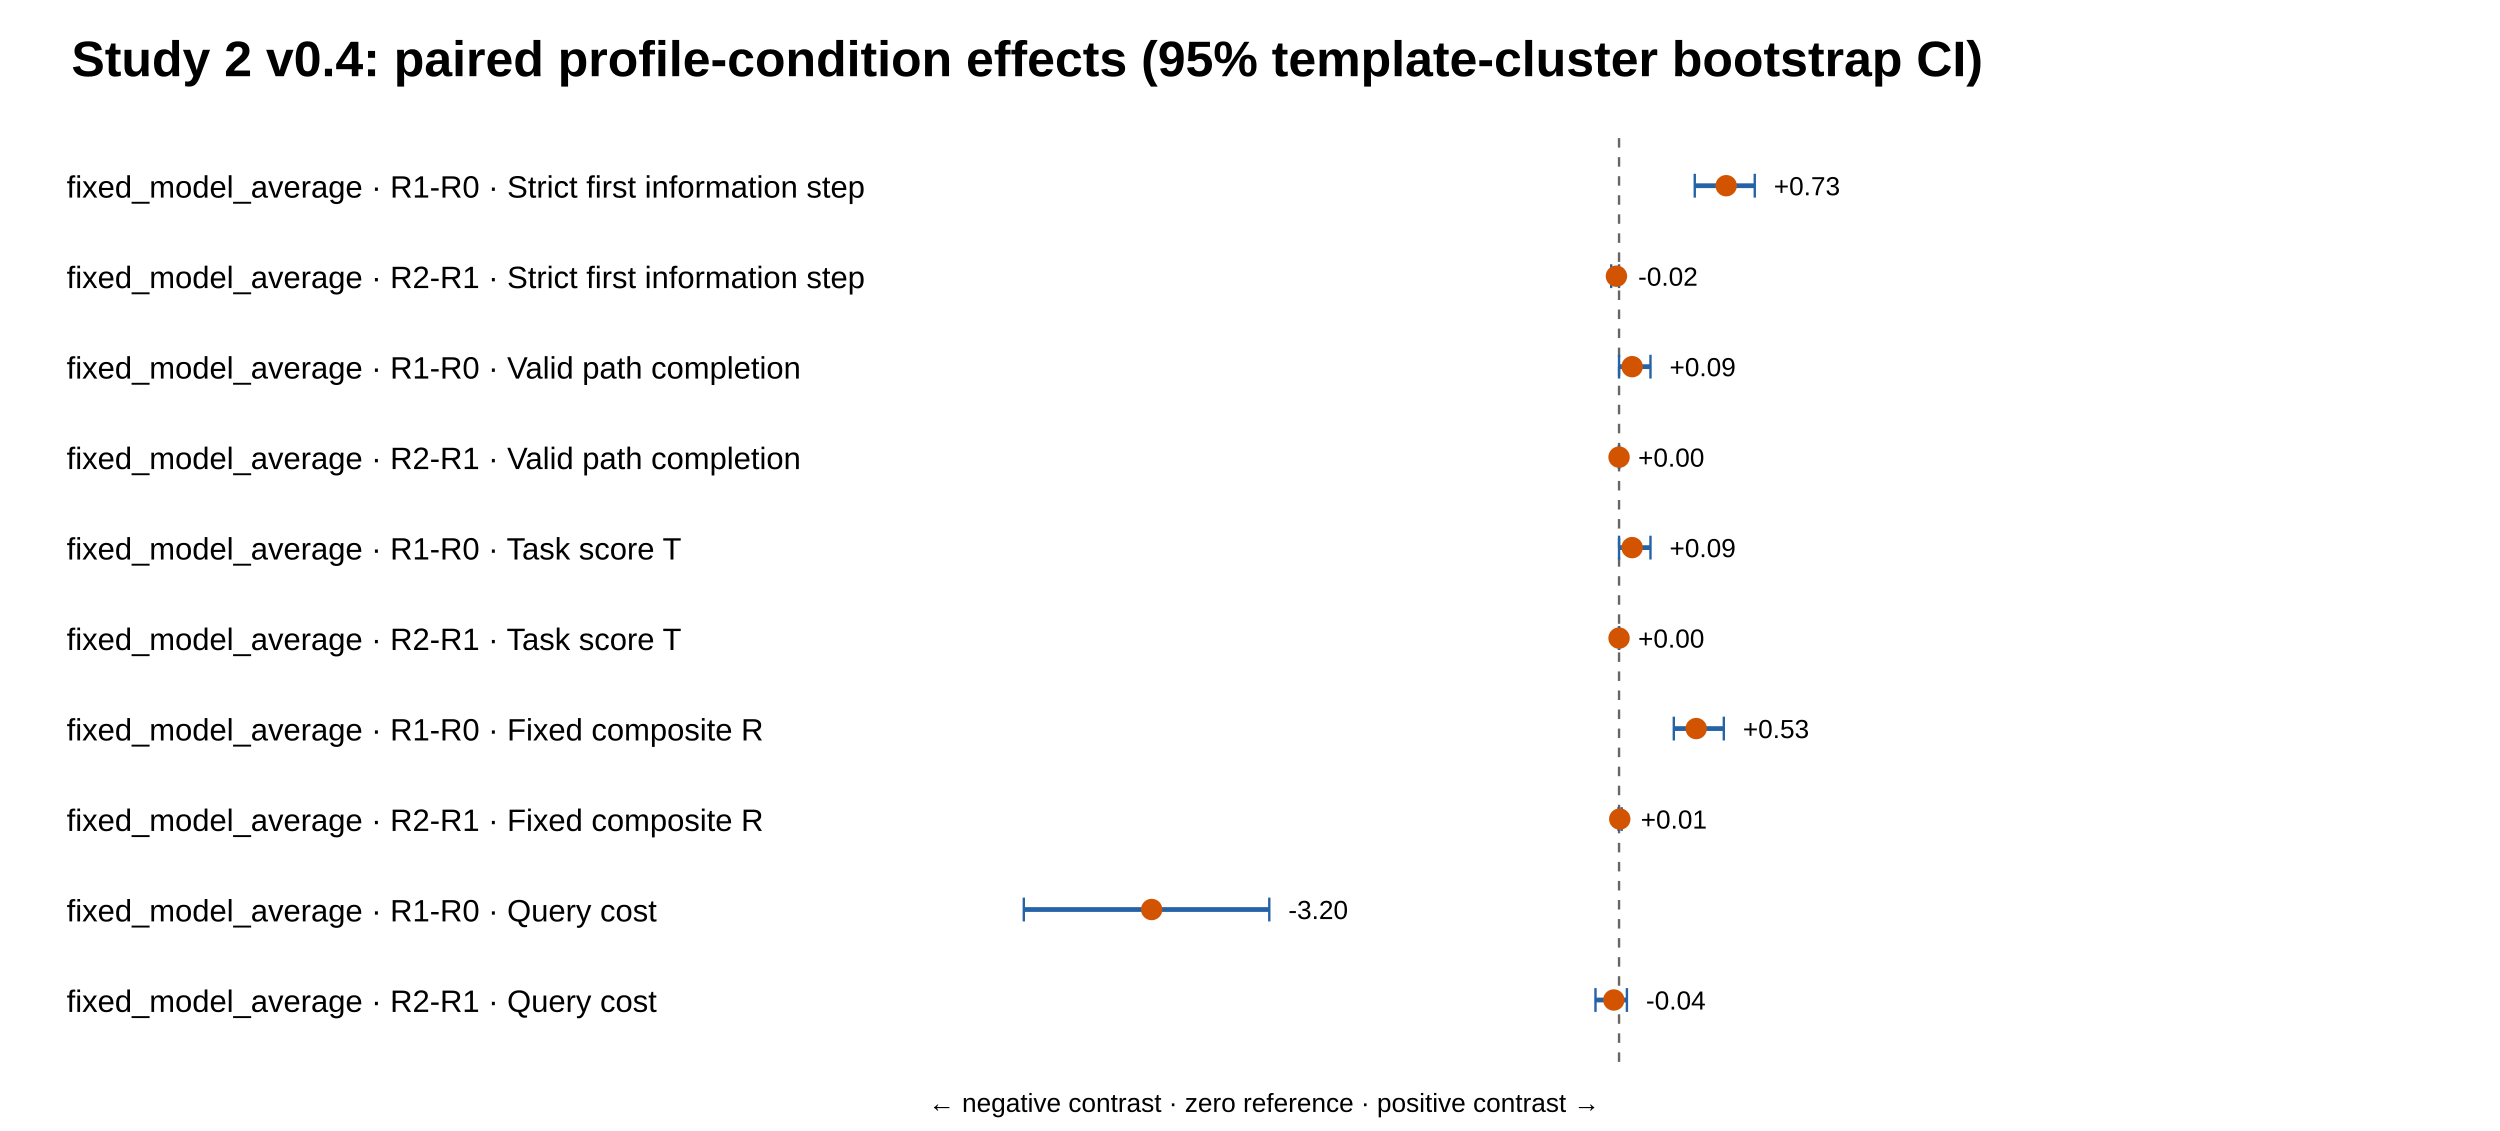
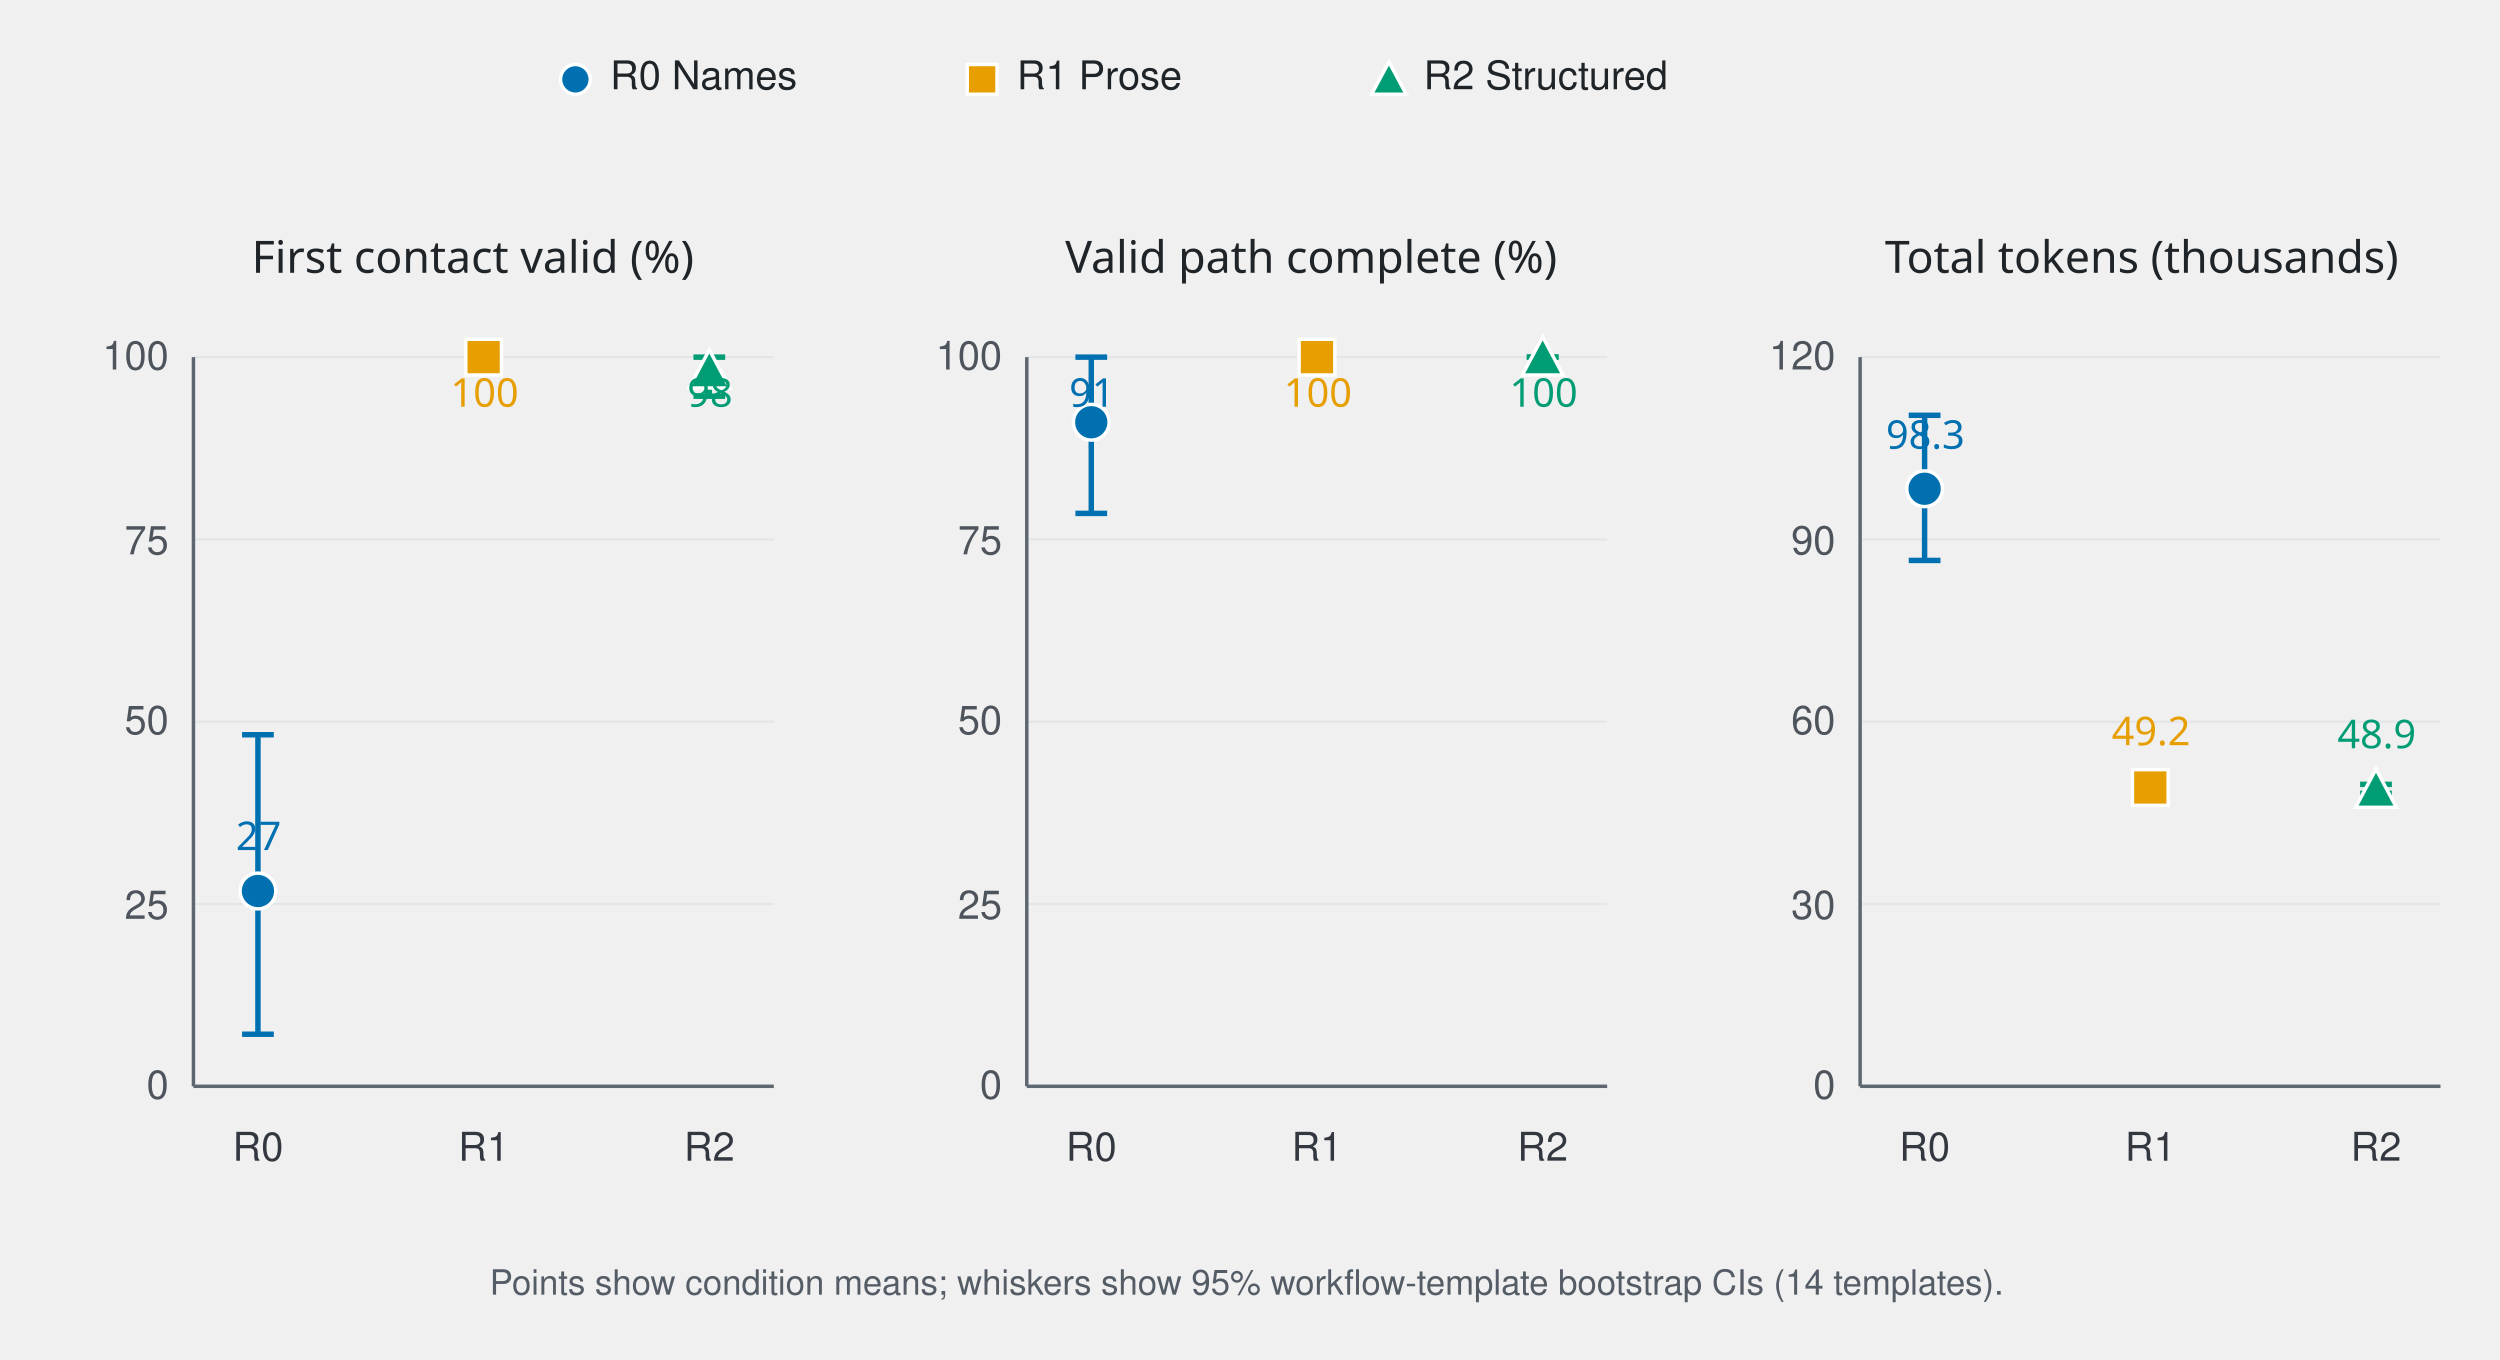
- <svg xmlns="http://www.w3.org/2000/svg" width="1050" height="475" viewBox="0 0 1050 475">
-   <rect width="100%" height="100%" fill="white" />
-   <text x="30" y="32" font-family="Arial" font-size="21" font-weight="bold">Study 2 v0.4: paired profile-condition effects (95% template-cluster bootstrap CI)</text>
-   <line x1="680.0" y1="58" x2="680.0" y2="450" stroke="#666" stroke-dasharray="4 4" />
-   <text x="28" y="83" font-family="Arial" font-size="13">fixed_model_average · R1-R0 · Strict first information step</text>
-   <line x1="711.8" y1="78" x2="737.0" y2="78" stroke="#2463a6" stroke-width="2" />
-   <line x1="711.8" y1="73" x2="711.8" y2="83" stroke="#2463a6" />
-   <line x1="737.0" y1="73" x2="737.0" y2="83" stroke="#2463a6" />
-   <circle cx="725.0" cy="78" r="4.5" fill="#d35400" />
-   <text x="745.0" y="82" font-family="Arial" font-size="11">+0.73</text>
-   <text x="28" y="121" font-family="Arial" font-size="13">fixed_model_average · R2-R1 · Strict first information step</text>
-   <line x1="676.7" y1="116" x2="680.0" y2="116" stroke="#2463a6" stroke-width="2" />
-   <line x1="676.7" y1="111" x2="676.7" y2="121" stroke="#2463a6" />
-   <line x1="680.0" y1="111" x2="680.0" y2="121" stroke="#2463a6" />
-   <circle cx="678.9" cy="116" r="4.5" fill="#d35400" />
-   <text x="688.0" y="120" font-family="Arial" font-size="11">-0.02</text>
-   <text x="28" y="159" font-family="Arial" font-size="13">fixed_model_average · R1-R0 · Valid path completion</text>
-   <line x1="680.0" y1="154" x2="693.2" y2="154" stroke="#2463a6" stroke-width="2" />
-   <line x1="680.0" y1="149" x2="680.0" y2="159" stroke="#2463a6" />
-   <line x1="693.2" y1="149" x2="693.2" y2="159" stroke="#2463a6" />
-   <circle cx="685.5" cy="154" r="4.5" fill="#d35400" />
-   <text x="701.2" y="158" font-family="Arial" font-size="11">+0.09</text>
-   <text x="28" y="197" font-family="Arial" font-size="13">fixed_model_average · R2-R1 · Valid path completion</text>
-   <line x1="680.0" y1="192" x2="680.0" y2="192" stroke="#2463a6" stroke-width="2" />
-   <line x1="680.0" y1="187" x2="680.0" y2="197" stroke="#2463a6" />
-   <line x1="680.0" y1="187" x2="680.0" y2="197" stroke="#2463a6" />
-   <circle cx="680.0" cy="192" r="4.5" fill="#d35400" />
-   <text x="688.0" y="196" font-family="Arial" font-size="11">+0.00</text>
-   <text x="28" y="235" font-family="Arial" font-size="13">fixed_model_average · R1-R0 · Task score T</text>
-   <line x1="680.0" y1="230" x2="693.2" y2="230" stroke="#2463a6" stroke-width="2" />
-   <line x1="680.0" y1="225" x2="680.0" y2="235" stroke="#2463a6" />
-   <line x1="693.2" y1="225" x2="693.2" y2="235" stroke="#2463a6" />
-   <circle cx="685.5" cy="230" r="4.5" fill="#d35400" />
-   <text x="701.2" y="234" font-family="Arial" font-size="11">+0.09</text>
-   <text x="28" y="273" font-family="Arial" font-size="13">fixed_model_average · R2-R1 · Task score T</text>
-   <line x1="680.0" y1="268" x2="680.0" y2="268" stroke="#2463a6" stroke-width="2" />
-   <line x1="680.0" y1="263" x2="680.0" y2="273" stroke="#2463a6" />
-   <line x1="680.0" y1="263" x2="680.0" y2="273" stroke="#2463a6" />
-   <circle cx="680.0" cy="268" r="4.5" fill="#d35400" />
-   <text x="688.0" y="272" font-family="Arial" font-size="11">+0.00</text>
-   <text x="28" y="311" font-family="Arial" font-size="13">fixed_model_average · R1-R0 · Fixed composite R</text>
-   <line x1="703.0" y1="306" x2="724.0" y2="306" stroke="#2463a6" stroke-width="2" />
-   <line x1="703.0" y1="301" x2="703.0" y2="311" stroke="#2463a6" />
-   <line x1="724.0" y1="301" x2="724.0" y2="311" stroke="#2463a6" />
-   <circle cx="712.4" cy="306" r="4.5" fill="#d35400" />
-   <text x="732.0" y="310" font-family="Arial" font-size="11">+0.53</text>
-   <text x="28" y="349" font-family="Arial" font-size="13">fixed_model_average · R2-R1 · Fixed composite R</text>
-   <line x1="679.8" y1="344" x2="681.1" y2="344" stroke="#2463a6" stroke-width="2" />
-   <line x1="679.8" y1="339" x2="679.8" y2="349" stroke="#2463a6" />
-   <line x1="681.1" y1="339" x2="681.1" y2="349" stroke="#2463a6" />
-   <circle cx="680.3" cy="344" r="4.5" fill="#d35400" />
-   <text x="689.1" y="348" font-family="Arial" font-size="11">+0.01</text>
-   <text x="28" y="387" font-family="Arial" font-size="13">fixed_model_average · R1-R0 · Query cost</text>
-   <line x1="430.0" y1="382" x2="533.1" y2="382" stroke="#2463a6" stroke-width="2" />
-   <line x1="430.0" y1="377" x2="430.0" y2="387" stroke="#2463a6" />
-   <line x1="533.1" y1="377" x2="533.1" y2="387" stroke="#2463a6" />
-   <circle cx="483.7" cy="382" r="4.5" fill="#d35400" />
-   <text x="541.1" y="386" font-family="Arial" font-size="11">-3.20</text>
-   <text x="28" y="425" font-family="Arial" font-size="13">fixed_model_average · R2-R1 · Query cost</text>
-   <line x1="670.1" y1="420" x2="683.3" y2="420" stroke="#2463a6" stroke-width="2" />
-   <line x1="670.1" y1="415" x2="670.1" y2="425" stroke="#2463a6" />
-   <line x1="683.3" y1="415" x2="683.3" y2="425" stroke="#2463a6" />
-   <circle cx="677.8" cy="420" r="4.5" fill="#d35400" />
-   <text x="691.3" y="424" font-family="Arial" font-size="11">-0.04</text>
-   <text x="390" y="467" font-family="Arial" font-size="11">← negative contrast · zero reference · positive contrast →</text>
+ <svg xmlns="http://www.w3.org/2000/svg" width="504" height="274" preserveAspectRatio="xMinYMin meet" viewBox="0 0 504 274" version="1.0" fill-rule="evenodd">
+   <clipPath id="clip">
+     <rect x="0" y="0" width="504" height="274" />
+   </clipPath>
+   <g id="group" transform="scale(1,-1) translate(0,-274)" style="clip-path: url(#clip)">
+     <g transform="">
+       <circle cx="116" cy="258" r="3" style="stroke: rgb(100%,100%,100%); stroke-linecap: butt; stroke-width: 0.7; fill: rgb(0%,44%,69%); fill-rule: evenodd;" />
+       <text x="123" y="256" style="font-family: Helvetica; font-size: 8px;fill: rgb(12%,14%,16%); stroke:none;" transform="translate(0,512) scale(1,-1)">R0 Names</text>
+       <rect x="195" y="255" width="6" height="6" style="stroke: rgb(100%,100%,100%); stroke-linecap: butt; stroke-width: 0.7; fill: rgb(90%,62%,0%); fill-rule: evenodd;" />
+       <text x="205" y="256" style="font-family: Helvetica; font-size: 8px;fill: rgb(12%,14%,16%); stroke:none;" transform="translate(0,512) scale(1,-1)">R1 Prose</text>
+       <polygon points="280 261.5, 276.5 255, 283.5 255" style="stroke: rgb(100%,100%,100%); stroke-linecap: butt; stroke-width: 0.7; fill: rgb(0%,61%,45%); fill-rule: evenodd;" />
+       <text x="287" y="256" style="font-family: Helvetica; font-size: 8px;fill: rgb(12%,14%,16%); stroke:none;" transform="translate(0,512) scale(1,-1)">R2 Structured</text>
+       <text x="50.74" y="219" style="font-family: Helvetica-Bold; font-size: 9px;fill: rgb(12%,14%,16%); stroke:none;" transform="translate(0,438) scale(1,-1)">First contact valid (%)</text>
+       <path d="M 39,55 L 156,55 Z" style="stroke: rgb(89%,90%,91%); stroke-linecap: butt; stroke-width: 0.45;" />
+       <text x="29.552" y="52.5" style="font-family: Helvetica; font-size: 8px;fill: rgb(30%,33%,36%); stroke:none;" transform="translate(0,105) scale(1,-1)">0</text>
+       <path d="M 39,91.75 L 156,91.75 Z" style="stroke: rgb(89%,90%,91%); stroke-linecap: butt; stroke-width: 0.45;" />
+       <text x="25.104" y="89.25" style="font-family: Helvetica; font-size: 8px;fill: rgb(30%,33%,36%); stroke:none;" transform="translate(0,178) scale(1,-1)">25</text>
+       <path d="M 39,128.5 L 156,128.5 Z" style="stroke: rgb(89%,90%,91%); stroke-linecap: butt; stroke-width: 0.45;" />
+       <text x="25.104" y="126.0" style="font-family: Helvetica; font-size: 8px;fill: rgb(30%,33%,36%); stroke:none;" transform="translate(0,252) scale(1,-1)">50</text>
+       <path d="M 39,165.25 L 156,165.25 Z" style="stroke: rgb(89%,90%,91%); stroke-linecap: butt; stroke-width: 0.45;" />
+       <text x="25.104" y="162.75" style="font-family: Helvetica; font-size: 8px;fill: rgb(30%,33%,36%); stroke:none;" transform="translate(0,325) scale(1,-1)">75</text>
+       <path d="M 39,202 L 156,202 Z" style="stroke: rgb(89%,90%,91%); stroke-linecap: butt; stroke-width: 0.45;" />
+       <text x="20.656" y="199.5" style="font-family: Helvetica; font-size: 8px;fill: rgb(30%,33%,36%); stroke:none;" transform="translate(0,399) scale(1,-1)">100</text>
+       <path d="M 39,55 L 39,202 Z" style="stroke: rgb(37%,40%,44%); stroke-linecap: butt; stroke-width: 0.7;" />
+       <path d="M 39,55 L 156,55 Z" style="stroke: rgb(37%,40%,44%); stroke-linecap: butt; stroke-width: 0.7;" />
+       <path d="M 52,94.375 L 52,94.375 Z" style="stroke: rgb(0%,44%,69%); stroke-linecap: butt; stroke-width: 1.1;" />
+       <path d="M 52,65.5 L 52,125.875 Z" style="stroke: rgb(0%,44%,69%); stroke-linecap: butt; stroke-width: 1.1;" />
+       <path d="M 48.8,65.5 L 55.2,65.5 Z" style="stroke: rgb(0%,44%,69%); stroke-linecap: butt; stroke-width: 1.1;" />
+       <path d="M 48.8,125.875 L 55.2,125.875 Z" style="stroke: rgb(0%,44%,69%); stroke-linecap: butt; stroke-width: 1.1;" />
+       <circle cx="52" cy="94.375" r="3.6" style="stroke: rgb(100%,100%,100%); stroke-linecap: butt; stroke-width: 0.7; fill: rgb(0%,44%,69%); fill-rule: evenodd;" />
+       <text x="46.888" y="40" style="font-family: Helvetica; font-size: 8px;fill: rgb(20%,22%,25%); stroke:none;" transform="translate(0,80) scale(1,-1)">R0</text>
+       <text x="47.552" y="103.375" style="font-family: Helvetica-Bold; font-size: 8px;fill: rgb(0%,44%,69%); stroke:none;" transform="translate(0,206) scale(1,-1)">27</text>
+       <path d="M 97.5,202 L 97.5,202 Z" style="stroke: rgb(90%,62%,0%); stroke-linecap: butt; stroke-width: 1.1;" />
+       <path d="M 97.5,202 L 97.5,202 Z" style="stroke: rgb(90%,62%,0%); stroke-linecap: butt; stroke-width: 1.1;" />
+       <path d="M 94.3,202 L 100.7,202 Z" style="stroke: rgb(90%,62%,0%); stroke-linecap: butt; stroke-width: 1.1;" />
+       <path d="M 94.3,202 L 100.7,202 Z" style="stroke: rgb(90%,62%,0%); stroke-linecap: butt; stroke-width: 1.1;" />
+       <rect x="93.9" y="198.4" width="7.2" height="7.2" style="stroke: rgb(100%,100%,100%); stroke-linecap: butt; stroke-width: 0.7; fill: rgb(90%,62%,0%); fill-rule: evenodd;" />
+       <text x="92.388" y="40" style="font-family: Helvetica; font-size: 8px;fill: rgb(20%,22%,25%); stroke:none;" transform="translate(0,80) scale(1,-1)">R1</text>
+       <text x="90.828" y="192" style="font-family: Helvetica-Bold; font-size: 8px;fill: rgb(90%,62%,0%); stroke:none;" transform="translate(0,384) scale(1,-1)">100</text>
+       <path d="M 143,199.375 L 143,199.375 Z" style="stroke: rgb(0%,61%,45%); stroke-linecap: butt; stroke-width: 1.1;" />
+       <path d="M 143,194.125 L 143,202 Z" style="stroke: rgb(0%,61%,45%); stroke-linecap: butt; stroke-width: 1.1;" />
+       <path d="M 139.8,194.125 L 146.2,194.125 Z" style="stroke: rgb(0%,61%,45%); stroke-linecap: butt; stroke-width: 1.1;" />
+       <path d="M 139.8,202 L 146.2,202 Z" style="stroke: rgb(0%,61%,45%); stroke-linecap: butt; stroke-width: 1.1;" />
+       <polygon points="143 203.475, 138.9 195.775, 147.1 195.775" style="stroke: rgb(100%,100%,100%); stroke-linecap: butt; stroke-width: 0.7; fill: rgb(0%,61%,45%); fill-rule: evenodd;" />
+       <text x="137.888" y="40" style="font-family: Helvetica; font-size: 8px;fill: rgb(20%,22%,25%); stroke:none;" transform="translate(0,80) scale(1,-1)">R2</text>
+       <text x="138.552" y="192" style="font-family: Helvetica-Bold; font-size: 8px;fill: rgb(0%,61%,45%); stroke:none;" transform="translate(0,384) scale(1,-1)">98</text>
+       <text x="214.74" y="219" style="font-family: Helvetica-Bold; font-size: 9px;fill: rgb(12%,14%,16%); stroke:none;" transform="translate(0,438) scale(1,-1)">Valid path complete (%)</text>
+       <path d="M 207,55 L 324,55 Z" style="stroke: rgb(89%,90%,91%); stroke-linecap: butt; stroke-width: 0.45;" />
+       <text x="197.552" y="52.5" style="font-family: Helvetica; font-size: 8px;fill: rgb(30%,33%,36%); stroke:none;" transform="translate(0,105) scale(1,-1)">0</text>
+       <path d="M 207,91.75 L 324,91.75 Z" style="stroke: rgb(89%,90%,91%); stroke-linecap: butt; stroke-width: 0.45;" />
+       <text x="193.104" y="89.25" style="font-family: Helvetica; font-size: 8px;fill: rgb(30%,33%,36%); stroke:none;" transform="translate(0,178) scale(1,-1)">25</text>
+       <path d="M 207,128.5 L 324,128.5 Z" style="stroke: rgb(89%,90%,91%); stroke-linecap: butt; stroke-width: 0.45;" />
+       <text x="193.104" y="126.0" style="font-family: Helvetica; font-size: 8px;fill: rgb(30%,33%,36%); stroke:none;" transform="translate(0,252) scale(1,-1)">50</text>
+       <path d="M 207,165.25 L 324,165.25 Z" style="stroke: rgb(89%,90%,91%); stroke-linecap: butt; stroke-width: 0.45;" />
+       <text x="193.104" y="162.75" style="font-family: Helvetica; font-size: 8px;fill: rgb(30%,33%,36%); stroke:none;" transform="translate(0,325) scale(1,-1)">75</text>
+       <path d="M 207,202 L 324,202 Z" style="stroke: rgb(89%,90%,91%); stroke-linecap: butt; stroke-width: 0.45;" />
+       <text x="188.656" y="199.5" style="font-family: Helvetica; font-size: 8px;fill: rgb(30%,33%,36%); stroke:none;" transform="translate(0,399) scale(1,-1)">100</text>
+       <path d="M 207,55 L 207,202 Z" style="stroke: rgb(37%,40%,44%); stroke-linecap: butt; stroke-width: 0.7;" />
+       <path d="M 207,55 L 324,55 Z" style="stroke: rgb(37%,40%,44%); stroke-linecap: butt; stroke-width: 0.7;" />
+       <path d="M 220,188.875 L 220,188.875 Z" style="stroke: rgb(0%,44%,69%); stroke-linecap: butt; stroke-width: 1.1;" />
+       <path d="M 220,170.5 L 220,202 Z" style="stroke: rgb(0%,44%,69%); stroke-linecap: butt; stroke-width: 1.1;" />
+       <path d="M 216.8,170.5 L 223.2,170.5 Z" style="stroke: rgb(0%,44%,69%); stroke-linecap: butt; stroke-width: 1.1;" />
+       <path d="M 216.8,202 L 223.2,202 Z" style="stroke: rgb(0%,44%,69%); stroke-linecap: butt; stroke-width: 1.1;" />
+       <circle cx="220" cy="188.875" r="3.6" style="stroke: rgb(100%,100%,100%); stroke-linecap: butt; stroke-width: 0.7; fill: rgb(0%,44%,69%); fill-rule: evenodd;" />
+       <text x="214.888" y="40" style="font-family: Helvetica; font-size: 8px;fill: rgb(20%,22%,25%); stroke:none;" transform="translate(0,80) scale(1,-1)">R0</text>
+       <text x="215.552" y="192" style="font-family: Helvetica-Bold; font-size: 8px;fill: rgb(0%,44%,69%); stroke:none;" transform="translate(0,384) scale(1,-1)">91</text>
+       <path d="M 265.5,202 L 265.5,202 Z" style="stroke: rgb(90%,62%,0%); stroke-linecap: butt; stroke-width: 1.1;" />
+       <path d="M 265.5,202 L 265.5,202 Z" style="stroke: rgb(90%,62%,0%); stroke-linecap: butt; stroke-width: 1.1;" />
+       <path d="M 262.3,202 L 268.7,202 Z" style="stroke: rgb(90%,62%,0%); stroke-linecap: butt; stroke-width: 1.1;" />
+       <path d="M 262.3,202 L 268.7,202 Z" style="stroke: rgb(90%,62%,0%); stroke-linecap: butt; stroke-width: 1.1;" />
+       <rect x="261.9" y="198.4" width="7.2" height="7.2" style="stroke: rgb(100%,100%,100%); stroke-linecap: butt; stroke-width: 0.7; fill: rgb(90%,62%,0%); fill-rule: evenodd;" />
+       <text x="260.388" y="40" style="font-family: Helvetica; font-size: 8px;fill: rgb(20%,22%,25%); stroke:none;" transform="translate(0,80) scale(1,-1)">R1</text>
+       <text x="258.828" y="192" style="font-family: Helvetica-Bold; font-size: 8px;fill: rgb(90%,62%,0%); stroke:none;" transform="translate(0,384) scale(1,-1)">100</text>
+       <path d="M 311,202 L 311,202 Z" style="stroke: rgb(0%,61%,45%); stroke-linecap: butt; stroke-width: 1.1;" />
+       <path d="M 311,202 L 311,202 Z" style="stroke: rgb(0%,61%,45%); stroke-linecap: butt; stroke-width: 1.1;" />
+       <path d="M 307.8,202 L 314.2,202 Z" style="stroke: rgb(0%,61%,45%); stroke-linecap: butt; stroke-width: 1.1;" />
+       <path d="M 307.8,202 L 314.2,202 Z" style="stroke: rgb(0%,61%,45%); stroke-linecap: butt; stroke-width: 1.1;" />
+       <polygon points="311 206.1, 306.9 198.4, 315.1 198.4" style="stroke: rgb(100%,100%,100%); stroke-linecap: butt; stroke-width: 0.7; fill: rgb(0%,61%,45%); fill-rule: evenodd;" />
+       <text x="305.888" y="40" style="font-family: Helvetica; font-size: 8px;fill: rgb(20%,22%,25%); stroke:none;" transform="translate(0,80) scale(1,-1)">R2</text>
+       <text x="304.328" y="192" style="font-family: Helvetica-Bold; font-size: 8px;fill: rgb(0%,61%,45%); stroke:none;" transform="translate(0,384) scale(1,-1)">100</text>
+       <text x="379.995" y="219" style="font-family: Helvetica-Bold; font-size: 9px;fill: rgb(12%,14%,16%); stroke:none;" transform="translate(0,438) scale(1,-1)">Total tokens (thousands)</text>
+       <path d="M 375,55 L 492,55 Z" style="stroke: rgb(89%,90%,91%); stroke-linecap: butt; stroke-width: 0.45;" />
+       <text x="365.552" y="52.5" style="font-family: Helvetica; font-size: 8px;fill: rgb(30%,33%,36%); stroke:none;" transform="translate(0,105) scale(1,-1)">0</text>
+       <path d="M 375,91.75 L 492,91.75 Z" style="stroke: rgb(89%,90%,91%); stroke-linecap: butt; stroke-width: 0.45;" />
+       <text x="361.104" y="89.25" style="font-family: Helvetica; font-size: 8px;fill: rgb(30%,33%,36%); stroke:none;" transform="translate(0,178) scale(1,-1)">30</text>
+       <path d="M 375,128.5 L 492,128.5 Z" style="stroke: rgb(89%,90%,91%); stroke-linecap: butt; stroke-width: 0.45;" />
+       <text x="361.104" y="126.0" style="font-family: Helvetica; font-size: 8px;fill: rgb(30%,33%,36%); stroke:none;" transform="translate(0,252) scale(1,-1)">60</text>
+       <path d="M 375,165.25 L 492,165.25 Z" style="stroke: rgb(89%,90%,91%); stroke-linecap: butt; stroke-width: 0.45;" />
+       <text x="361.104" y="162.75" style="font-family: Helvetica; font-size: 8px;fill: rgb(30%,33%,36%); stroke:none;" transform="translate(0,325) scale(1,-1)">90</text>
+       <path d="M 375,202 L 492,202 Z" style="stroke: rgb(89%,90%,91%); stroke-linecap: butt; stroke-width: 0.45;" />
+       <text x="356.656" y="199.5" style="font-family: Helvetica; font-size: 8px;fill: rgb(30%,33%,36%); stroke:none;" transform="translate(0,399) scale(1,-1)">120</text>
+       <path d="M 375,55 L 375,202 Z" style="stroke: rgb(37%,40%,44%); stroke-linecap: butt; stroke-width: 0.7;" />
+       <path d="M 375,55 L 492,55 Z" style="stroke: rgb(37%,40%,44%); stroke-linecap: butt; stroke-width: 0.7;" />
+       <path d="M 388,175.468 L 388,175.468 Z" style="stroke: rgb(0%,44%,69%); stroke-linecap: butt; stroke-width: 1.1;" />
+       <path d="M 388,161.015 L 388,190.272 Z" style="stroke: rgb(0%,44%,69%); stroke-linecap: butt; stroke-width: 1.1;" />
+       <path d="M 384.8,161.015 L 391.2,161.015 Z" style="stroke: rgb(0%,44%,69%); stroke-linecap: butt; stroke-width: 1.1;" />
+       <path d="M 384.8,190.272 L 391.2,190.272 Z" style="stroke: rgb(0%,44%,69%); stroke-linecap: butt; stroke-width: 1.1;" />
+       <circle cx="388" cy="175.468" r="3.6" style="stroke: rgb(100%,100%,100%); stroke-linecap: butt; stroke-width: 0.7; fill: rgb(0%,44%,69%); fill-rule: evenodd;" />
+       <text x="382.888" y="40" style="font-family: Helvetica; font-size: 8px;fill: rgb(20%,22%,25%); stroke:none;" transform="translate(0,80) scale(1,-1)">R0</text>
+       <text x="380.216" y="184.468" style="font-family: Helvetica-Bold; font-size: 8px;fill: rgb(0%,44%,69%); stroke:none;" transform="translate(0,368) scale(1,-1)">98.3</text>
+       <path d="M 433.5,115.24 L 433.5,115.24 Z" style="stroke: rgb(90%,62%,0%); stroke-linecap: butt; stroke-width: 1.1;" />
+       <path d="M 433.5,113.809 L 433.5,117.559 Z" style="stroke: rgb(90%,62%,0%); stroke-linecap: butt; stroke-width: 1.1;" />
+       <path d="M 430.3,113.809 L 436.7,113.809 Z" style="stroke: rgb(90%,62%,0%); stroke-linecap: butt; stroke-width: 1.1;" />
+       <path d="M 430.3,117.559 L 436.7,117.559 Z" style="stroke: rgb(90%,62%,0%); stroke-linecap: butt; stroke-width: 1.1;" />
+       <rect x="429.9" y="111.64" width="7.2" height="7.2" style="stroke: rgb(100%,100%,100%); stroke-linecap: butt; stroke-width: 0.7; fill: rgb(90%,62%,0%); fill-rule: evenodd;" />
+       <text x="428.388" y="40" style="font-family: Helvetica; font-size: 8px;fill: rgb(20%,22%,25%); stroke:none;" transform="translate(0,80) scale(1,-1)">R1</text>
+       <text x="425.716" y="124.24" style="font-family: Helvetica-Bold; font-size: 8px;fill: rgb(90%,62%,0%); stroke:none;" transform="translate(0,248) scale(1,-1)">49.2</text>
+       <path d="M 479,114.844 L 479,114.844 Z" style="stroke: rgb(0%,61%,45%); stroke-linecap: butt; stroke-width: 1.1;" />
+       <path d="M 479,114.06 L 479,115.874 Z" style="stroke: rgb(0%,61%,45%); stroke-linecap: butt; stroke-width: 1.1;" />
+       <path d="M 475.8,114.06 L 482.2,114.06 Z" style="stroke: rgb(0%,61%,45%); stroke-linecap: butt; stroke-width: 1.1;" />
+       <path d="M 475.8,115.874 L 482.2,115.874 Z" style="stroke: rgb(0%,61%,45%); stroke-linecap: butt; stroke-width: 1.1;" />
+       <polygon points="479 118.944, 474.9 111.244, 483.1 111.244" style="stroke: rgb(100%,100%,100%); stroke-linecap: butt; stroke-width: 0.7; fill: rgb(0%,61%,45%); fill-rule: evenodd;" />
+       <text x="473.888" y="40" style="font-family: Helvetica; font-size: 8px;fill: rgb(20%,22%,25%); stroke:none;" transform="translate(0,80) scale(1,-1)">R2</text>
+       <text x="471.216" y="123.844" style="font-family: Helvetica-Bold; font-size: 8px;fill: rgb(0%,61%,45%); stroke:none;" transform="translate(0,247) scale(1,-1)">48.9</text>
+       <text x="98.725" y="13" style="font-family: Helvetica; font-size: 7px;fill: rgb(33%,36%,40%); stroke:none;" transform="translate(0,26) scale(1,-1)">Points show condition means; whiskers show 95% workflow-template bootstrap CIs (14 templates).</text>
+     </g>
+   </g>
</svg>
